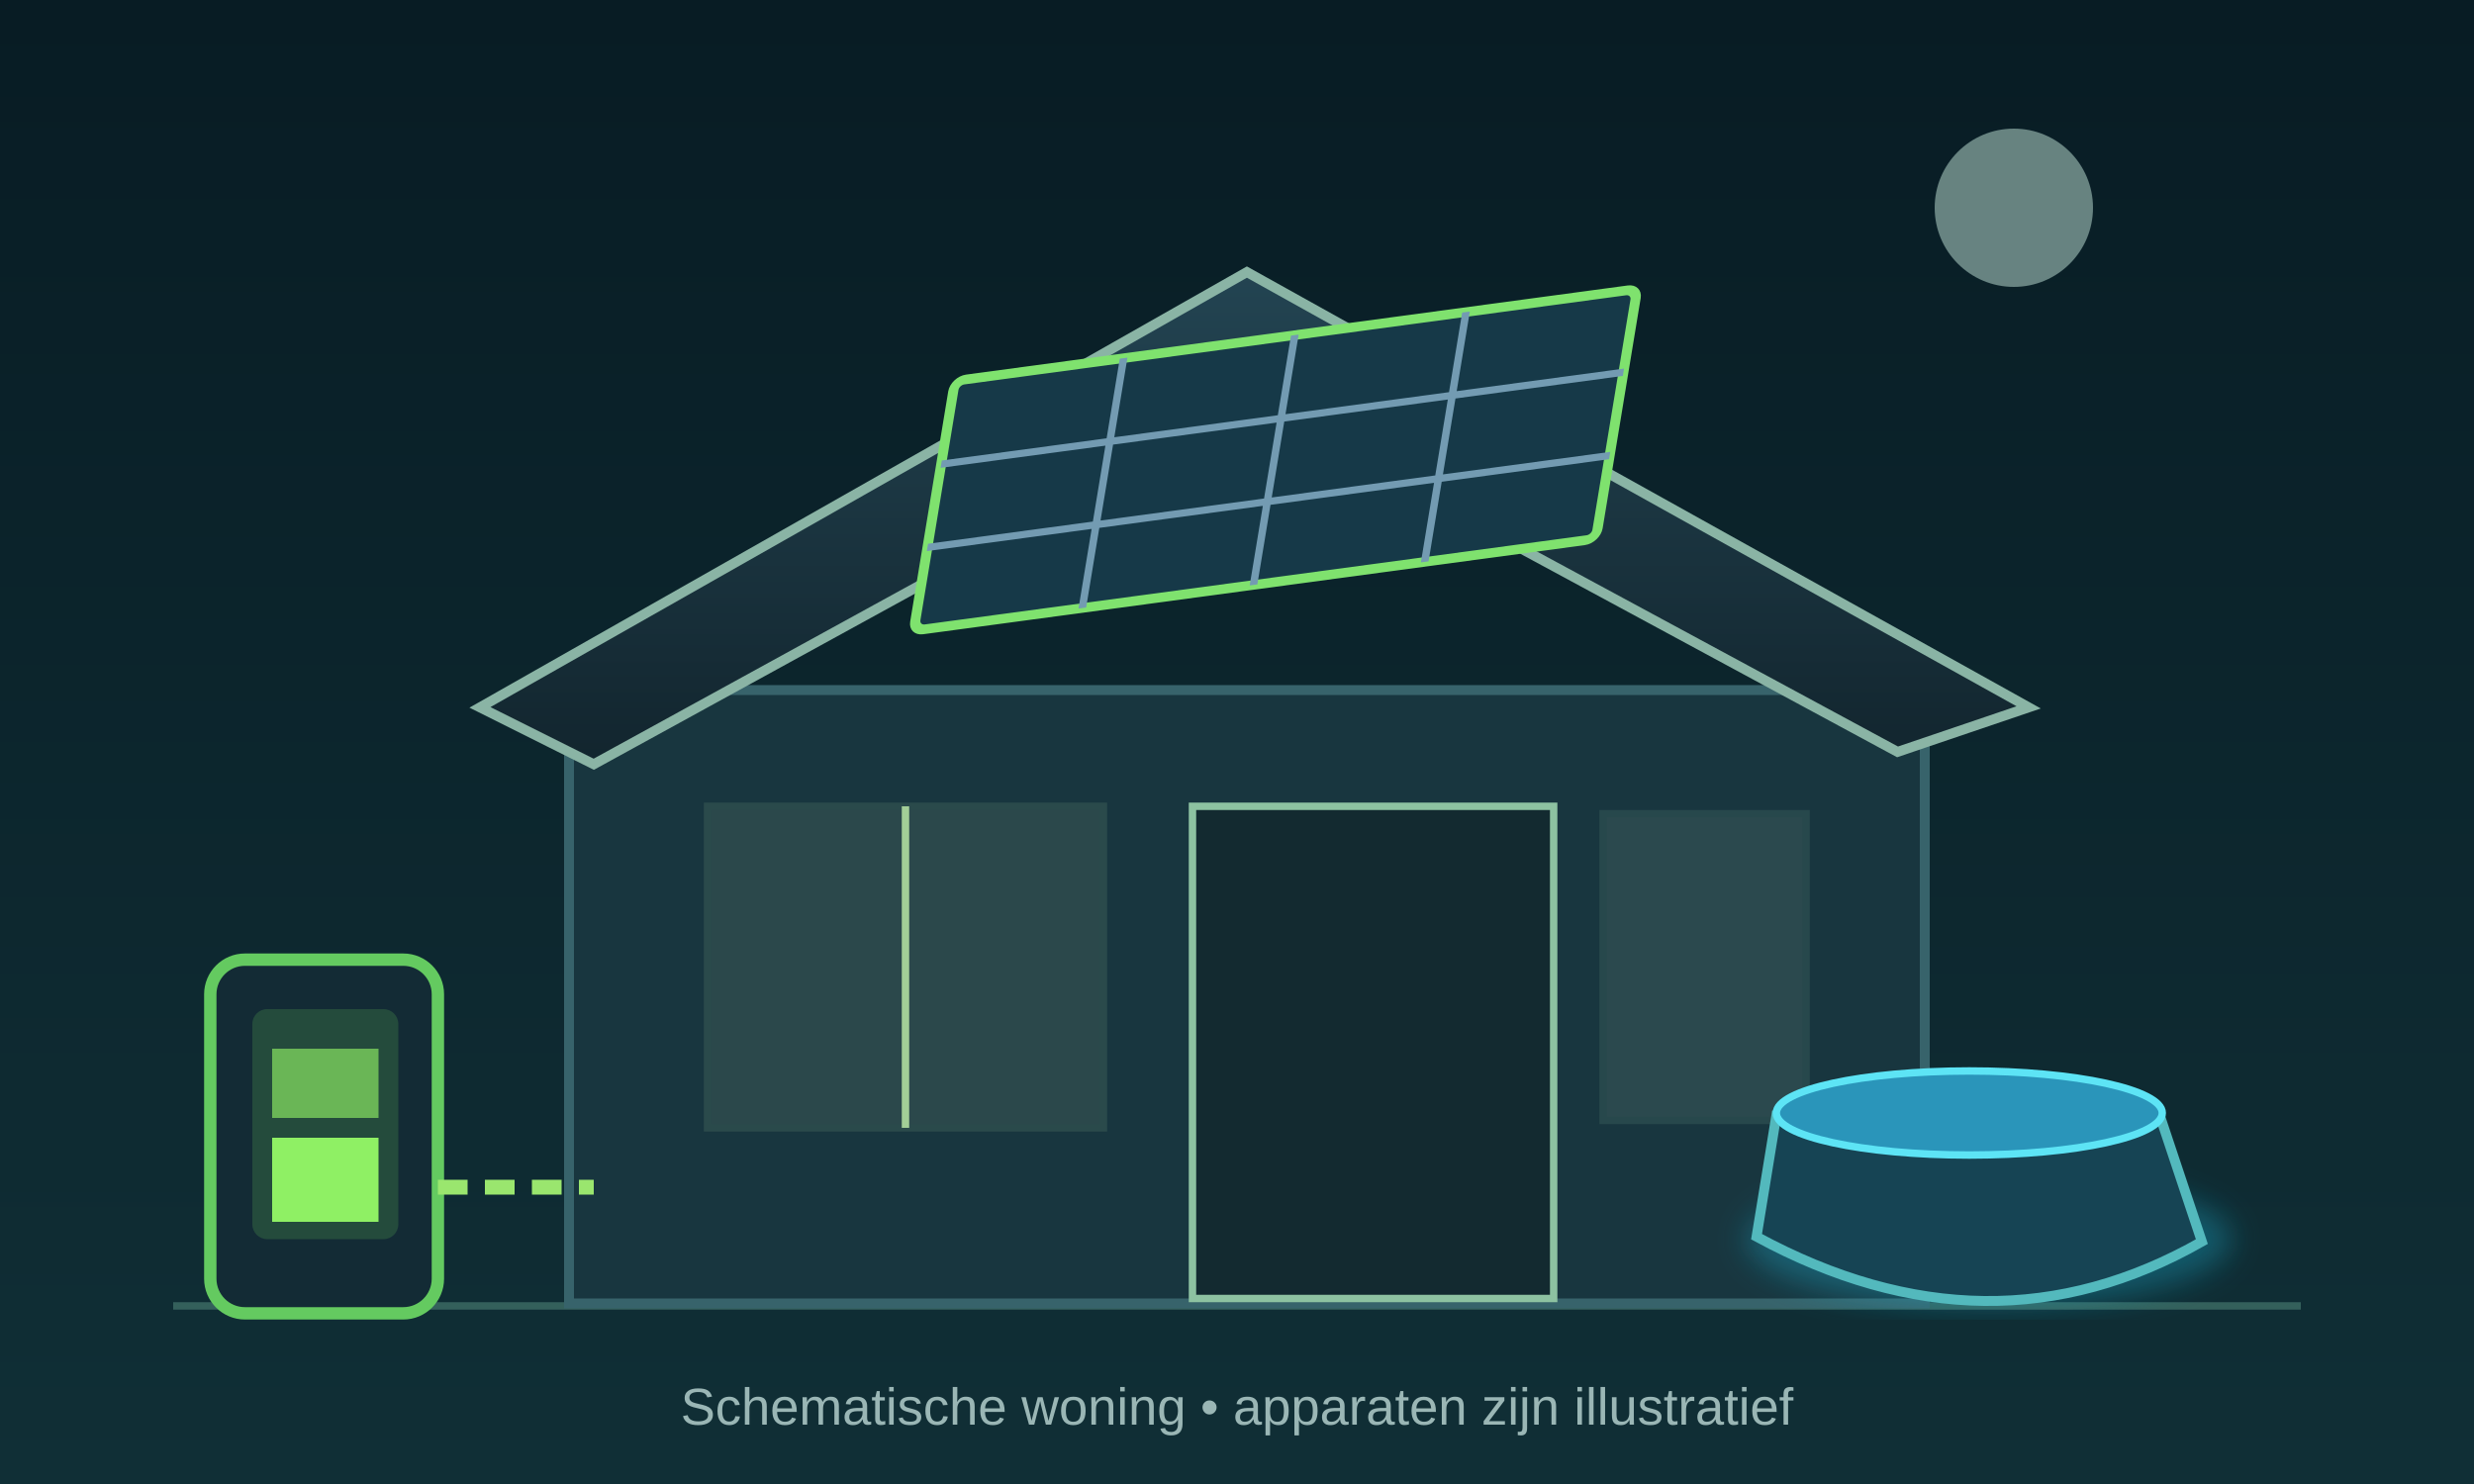
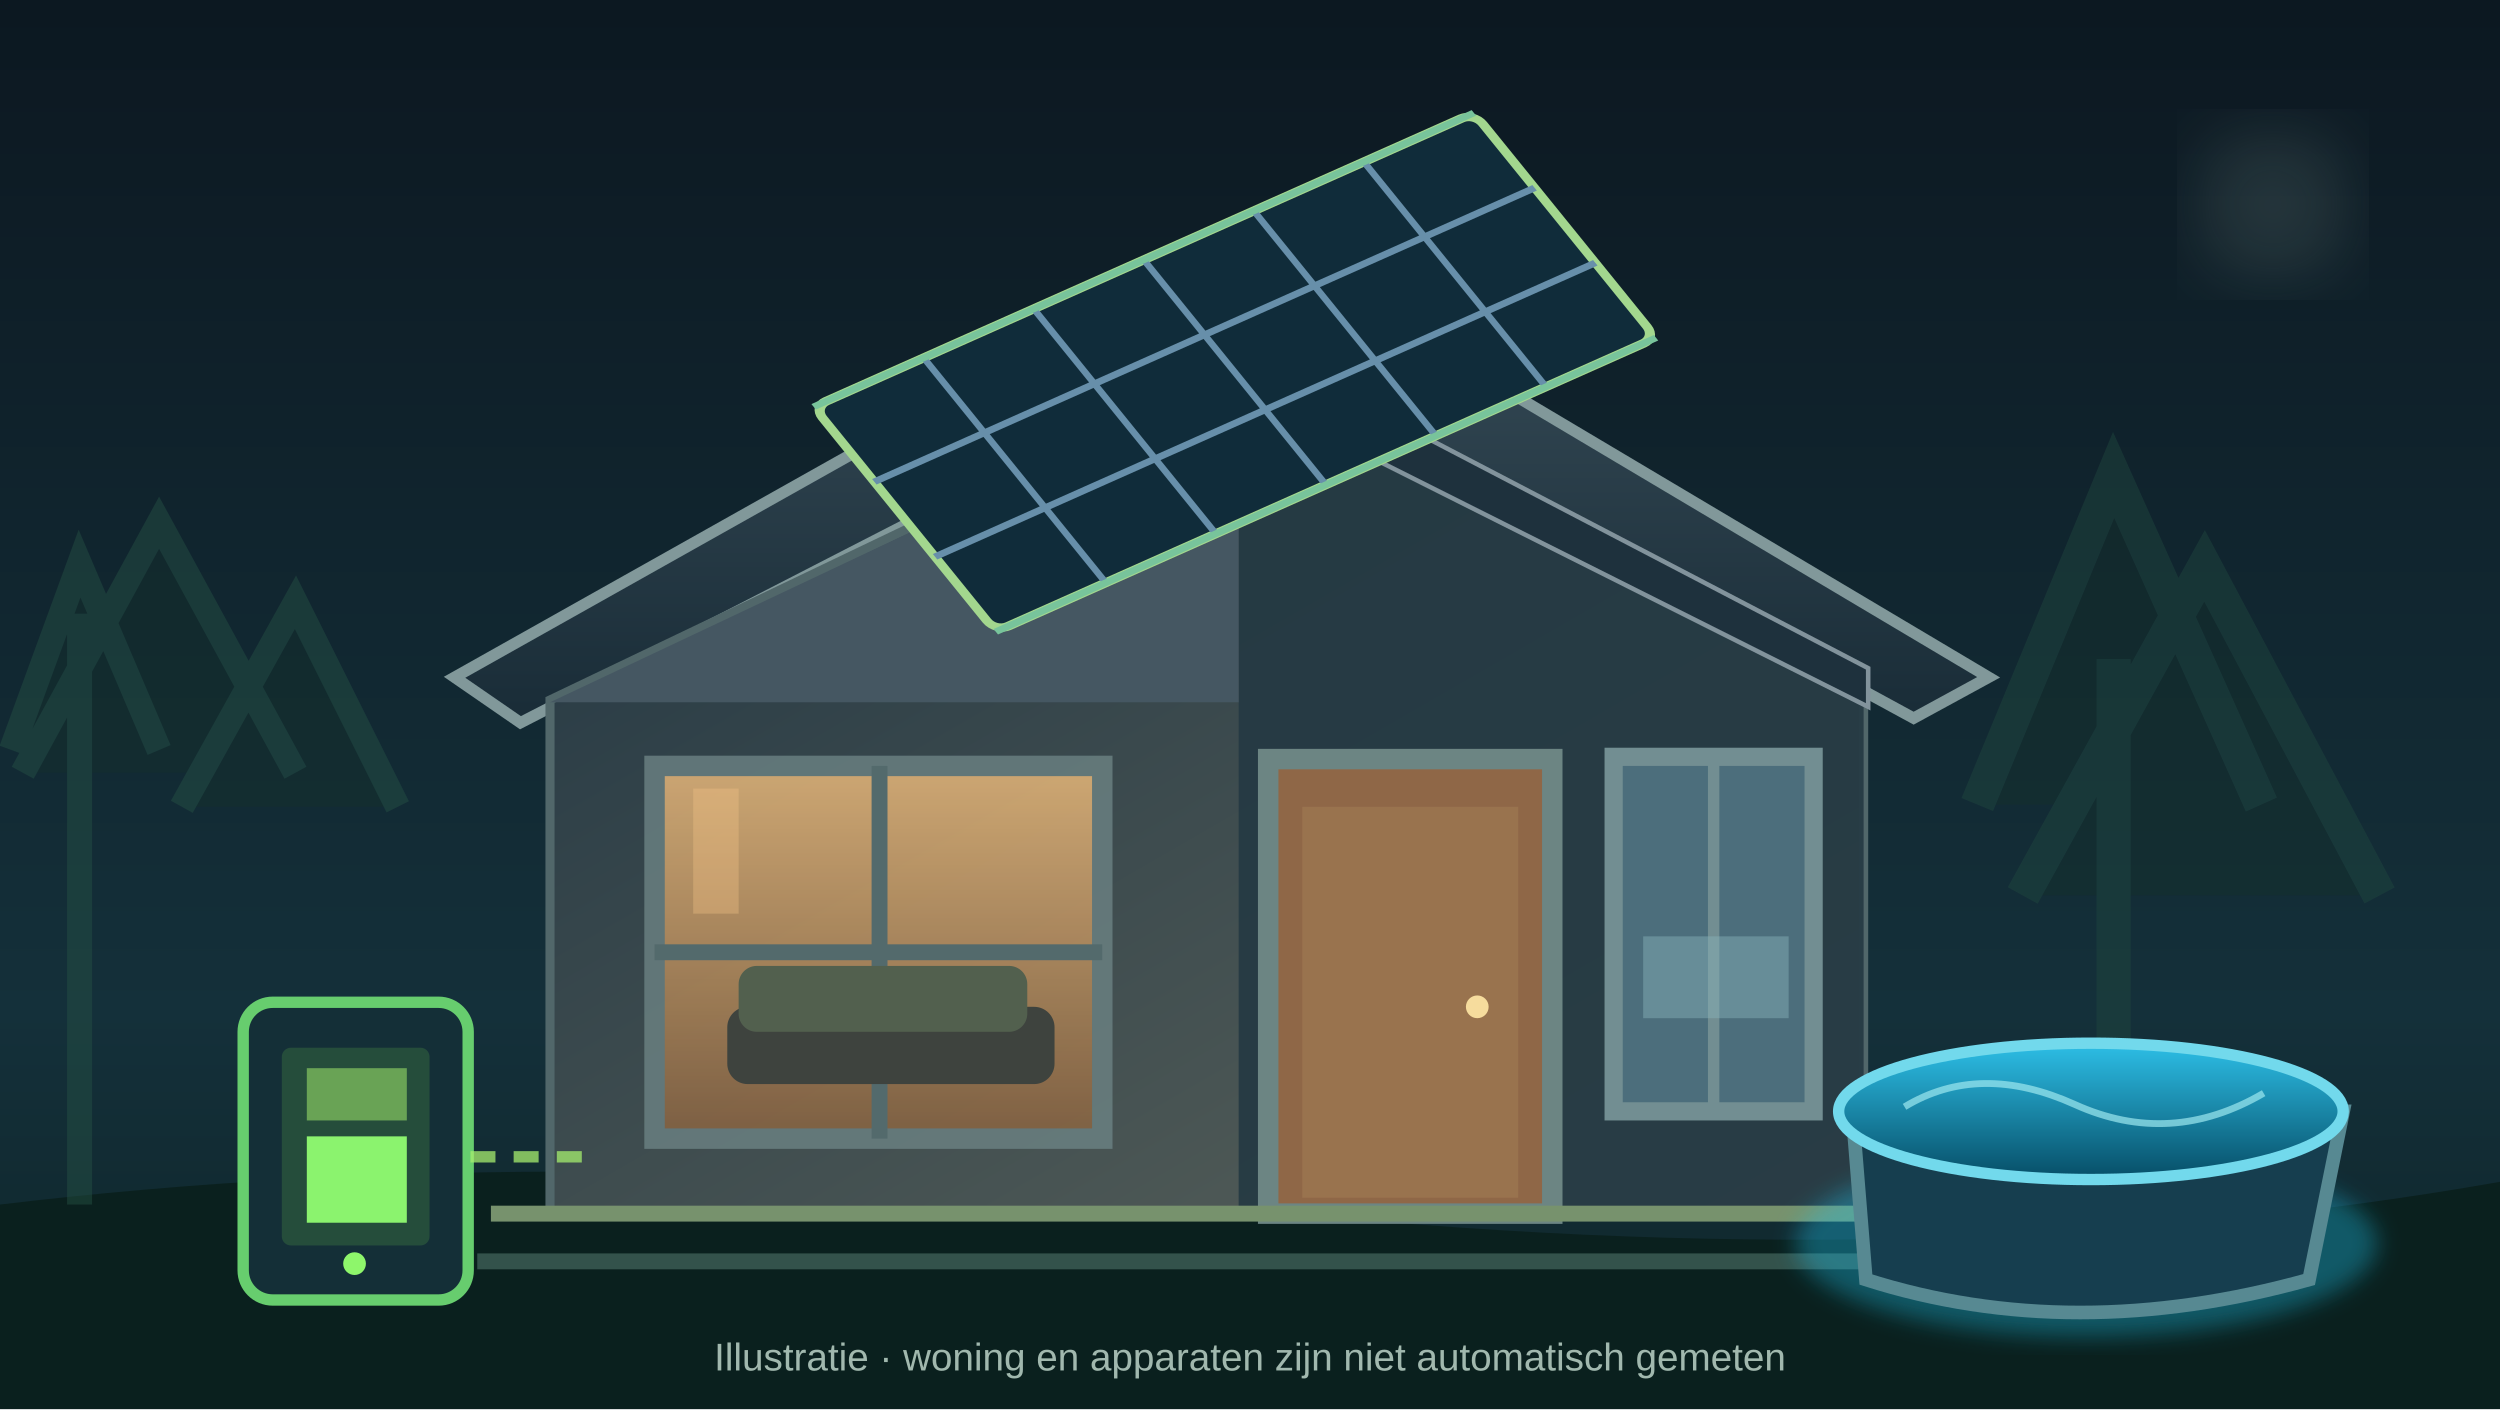
- <svg xmlns="http://www.w3.org/2000/svg" width="1000" height="600" viewBox="0 0 1000 600">
+ <svg xmlns="http://www.w3.org/2000/svg" viewBox="0 0 1100 620">
  <defs>
-     <linearGradient id="night" x2="0" y2="1">
-       <stop stop-color="#081c24" />
-       <stop offset="1" stop-color="#102f36" />
+     <linearGradient id="sky" x2="0" y2="1">
+       <stop stop-color="#0c1821" />
+       <stop offset=".72" stop-color="#14303a" />
+       <stop offset="1" stop-color="#0e2529" />
+     </linearGradient>
+     <linearGradient id="wall" x2=".1" y2="0" x1="1" y1="1">
+       <stop stop-color="#5a625b" />
+       <stop offset="1" stop-color="#233743" />
+     </linearGradient>
+     <linearGradient id="window" x2="0" y2="1">
+       <stop stop-color="#f3bf7d" />
+       <stop offset="1" stop-color="#8b633f" />
    </linearGradient>
    <linearGradient id="roof" x2="0" y2="1">
-       <stop stop-color="#234452" />
-       <stop offset="1" stop-color="#12252e" />
+       <stop stop-color="#3a4f5b" />
+       <stop offset="1" stop-color="#192c37" />
    </linearGradient>
-     <filter id="glow">
-       <feGaussianBlur stdDeviation="6" />
+     <linearGradient id="pool" x2="0" y2="1">
+       <stop stop-color="#2dbfe7" />
+       <stop offset="1" stop-color="#064d66" />
+     </linearGradient>
+     <filter id="shadow">
+       <feGaussianBlur stdDeviation="16" />
+     </filter>
+     <filter id="soft">
+       <feGaussianBlur stdDeviation="5" />
    </filter>
  </defs>
-   <rect width="1000" height="600" fill="url(#night)" />
-   <circle cx="814" cy="84" r="32" fill="#b4d5cb" opacity=".55" />
-   <path d="M70 528H930" stroke="#34605b" stroke-width="3" />
-   <rect x="230" y="279" width="548" height="248" fill="#18363f" stroke="#37636b" stroke-width="4" />
-   <path d="M194 286L504 110L820 286L767 304L506 163L240 309Z" fill="url(#roof)" stroke="#8ab4a5" stroke-width="4" />
-   <g transform="translate(386 154) skewX(-17) rotate(-8)">
-     <rect width="267" height="102" rx="4" fill="#163948" stroke="#7fe26e" stroke-width="4" />
-     <path d="M0 34H267M0 68H267M66 0V102M133 0V102M200 0V102" stroke="#739bb2" stroke-width="3" />
+   <rect width="1100" height="620" fill="url(#sky)" />
+   <circle cx="1000" cy="90" r="35" fill="#a3bcb0" opacity=".15" filter="url(#shadow)" />
+   <path d="M0 530Q250 500 550 532T1100 520V620H0Z" fill="#0a201e" />
+   <g opacity=".45" fill="#132e2a">
+     <path d="M35 530V270m-30 60 30-82 35 82m-60 10 60-110 60 110m-50 15 50-90 45 90" stroke="#255244" stroke-width="11" />
+     <path d="M930 510V290m-60 64 60-145 65 145m-105 40 80-145 77 145" stroke="#20483f" stroke-width="15" />
  </g>
-   <rect x="286" y="326" width="160" height="130" fill="#a9c49b" opacity=".13" stroke="#a2ce97" stroke-width="3" />
-   <path d="M366 326V456" stroke="#a2ce97" stroke-width="3" />
-   <rect x="482" y="326" width="146" height="199" fill="#132a30" stroke="#8dc2a1" stroke-width="3" />
-   <rect x="648" y="329" width="82" height="124" fill="#accbaf" opacity=".13" stroke="#8dc2a1" stroke-width="3" />
-   <ellipse cx="804" cy="501" rx="98" ry="27" fill="#12b9de" opacity=".33" filter="url(#glow)" />
-   <path d="M718 451L873 451L890 502Q804 551 710 500Z" fill="#164454" stroke="#53b9bd" stroke-width="4" />
-   <ellipse cx="796" cy="450" rx="78" ry="17" fill="#2a95ba" stroke="#5de4f5" stroke-width="3" />
-   <path d="M241 515H771" stroke="#bcf15d" stroke-width="5" opacity=".5" filter="url(#glow)" />
-   <rect x="85" y="388" width="92" height="143" rx="14" fill="#132b35" stroke="#64ca60" stroke-width="5" />
-   <rect x="102" y="408" width="59" height="93" rx="6" fill="#244b3c" />
-   <rect x="110" y="460" width="43" height="34" fill="#8ff064" />
-   <rect x="110" y="424" width="43" height="28" fill="#8ff064" opacity=".65" />
-   <path d="M177 480H240" stroke="#9ae66e" stroke-width="6" stroke-dasharray="12 7" />
-   <text x="500" y="576" fill="#9ab6b5" text-anchor="middle" font-family="Arial" font-size="21">Schematische woning • apparaten zijn illustratief</text>
+   <path d="M200 298L547 103L875 298L842 316L546 155L229 318Z" fill="url(#roof)" stroke="#81989a" stroke-width="5" />
+   <path d="M242 308L545 163L820 309V534H242Z" fill="url(#wall)" stroke="#51676a" stroke-width="4" />
+   <path d="M545 164L820 310V534H545Z" fill="#243943" opacity=".9" />
+   <path d="M242 309L545 166V309Z" fill="#455762" />
+   <path d="M541 170L822 311V294L544 149Z" fill="#1e313d" stroke="#82939c" stroke-width="2" />
+   <g transform="translate(358 179) rotate(-24) skewX(15)">
+     <rect width="318" height="123" rx="6" fill="#102c3a" stroke="#a3d78e" stroke-width="4" />
+     <path d="M0 41H318M0 82H318M53 0V123M106 0V123M159 0V123M212 0V123M265 0V123" stroke="#678faa" stroke-width="3" />
+     <path d="M0 0H318M0 123H318" stroke="#78c49b" stroke-width="3" />
+   </g>
+   <g>
+     <rect x="288" y="337" width="197" height="164" fill="url(#window)" opacity=".8" stroke="#6b8283" stroke-width="9" />
+     <path d="M387 337V501M288 419H485" stroke="#536a6c" stroke-width="7" />
+     <rect x="320" y="443" width="144" height="34" rx="9" fill="#3e433e" />
+     <rect x="325" y="425" width="127" height="29" rx="8" fill="#52604e" />
+     <rect x="305" y="347" width="20" height="55" fill="#f3c386" opacity=".35" />
+   </g>
+   <g>
+     <rect x="558" y="334" width="125" height="200" fill="#8f6747" stroke="#6c8583" stroke-width="9" />
+     <rect x="573" y="355" width="95" height="172" fill="#9c7650" opacity=".78" />
+     <circle cx="650" cy="443" r="5" fill="#f6dc9d" />
+   </g>
+   <g>
+     <rect x="710" y="333" width="88" height="156" fill="#4c6e7c" stroke="#728e92" stroke-width="8" />
+     <path d="M754 333V489" stroke="#728e92" stroke-width="5" />
+     <rect x="723" y="412" width="64" height="36" fill="#88b4ba" opacity=".45" />
+   </g>
+   <path d="M216 534H850" stroke="#77926d" stroke-width="7" />
+   <path d="M210 555H847" stroke="#33524b" stroke-width="7" />
+   <g>
+     <rect x="107" y="441" width="99" height="131" rx="13" fill="#142f37" stroke="#67cd6e" stroke-width="5" />
+     <rect x="124" y="461" width="65" height="87" rx="4" fill="#254d3b" />
+     <rect x="135" y="500" width="44" height="38" fill="#8bf36e" />
+     <rect x="135" y="470" width="44" height="23" fill="#9fe66a" opacity=".56" />
+     <circle cx="156" cy="556" r="5" fill="#8ef66b" />
+   </g>
+   <ellipse cx="918" cy="547" rx="128" ry="41" fill="#1ac4ef" opacity=".35" filter="url(#soft)" />
+   <g>
+     <path d="M815 489H1031L1016 563Q912 592 821 563Z" fill="#163e4f" stroke="#578992" stroke-width="6" />
+     <ellipse cx="920" cy="489" rx="111" ry="30" fill="url(#pool)" stroke="#72d9ec" stroke-width="5" />
+     <path d="M838 487Q871 467 913 486T996 481" fill="none" stroke="#9de8ef" stroke-width="3" opacity=".7" />
+   </g>
+   <path d="M207 509H257" stroke="#a5ed6e" stroke-width="5" stroke-dasharray="11 8" opacity=".75" />
+   <text x="550" y="603" fill="#a1b8ae" font-family="Arial" font-size="17" text-anchor="middle">Illustratie · woning en apparaten zijn niet automatisch gemeten</text>
</svg>
